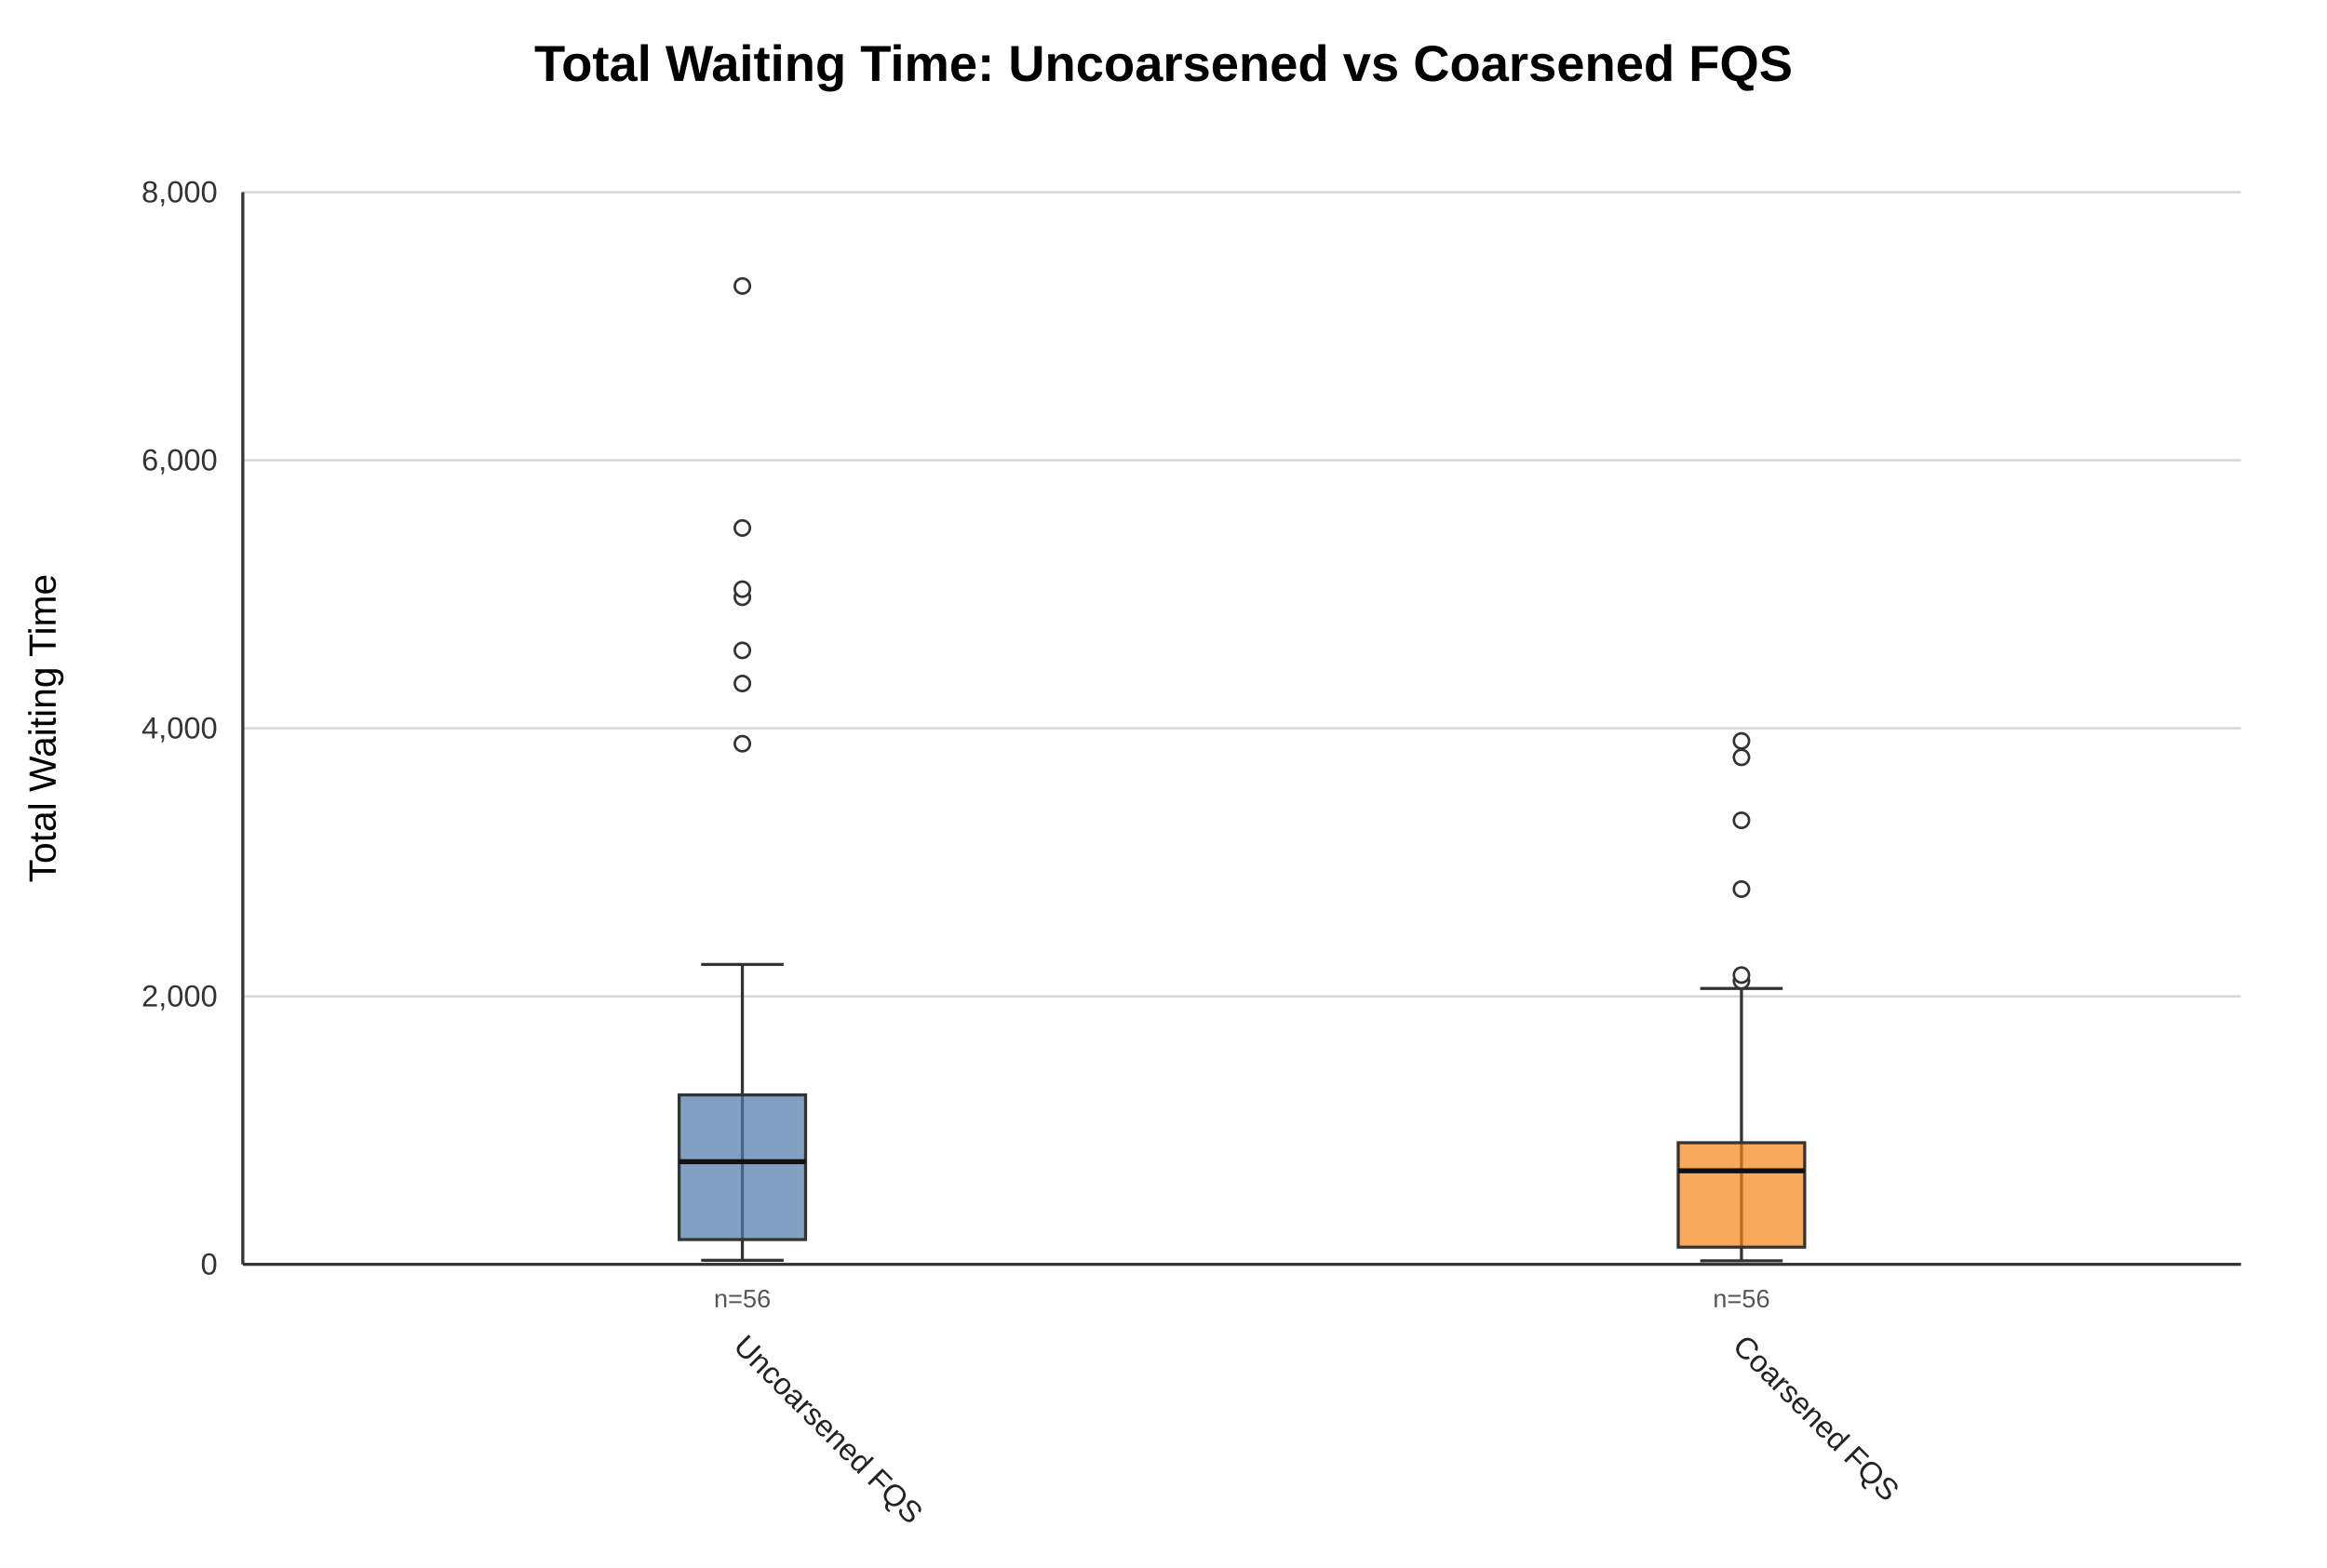
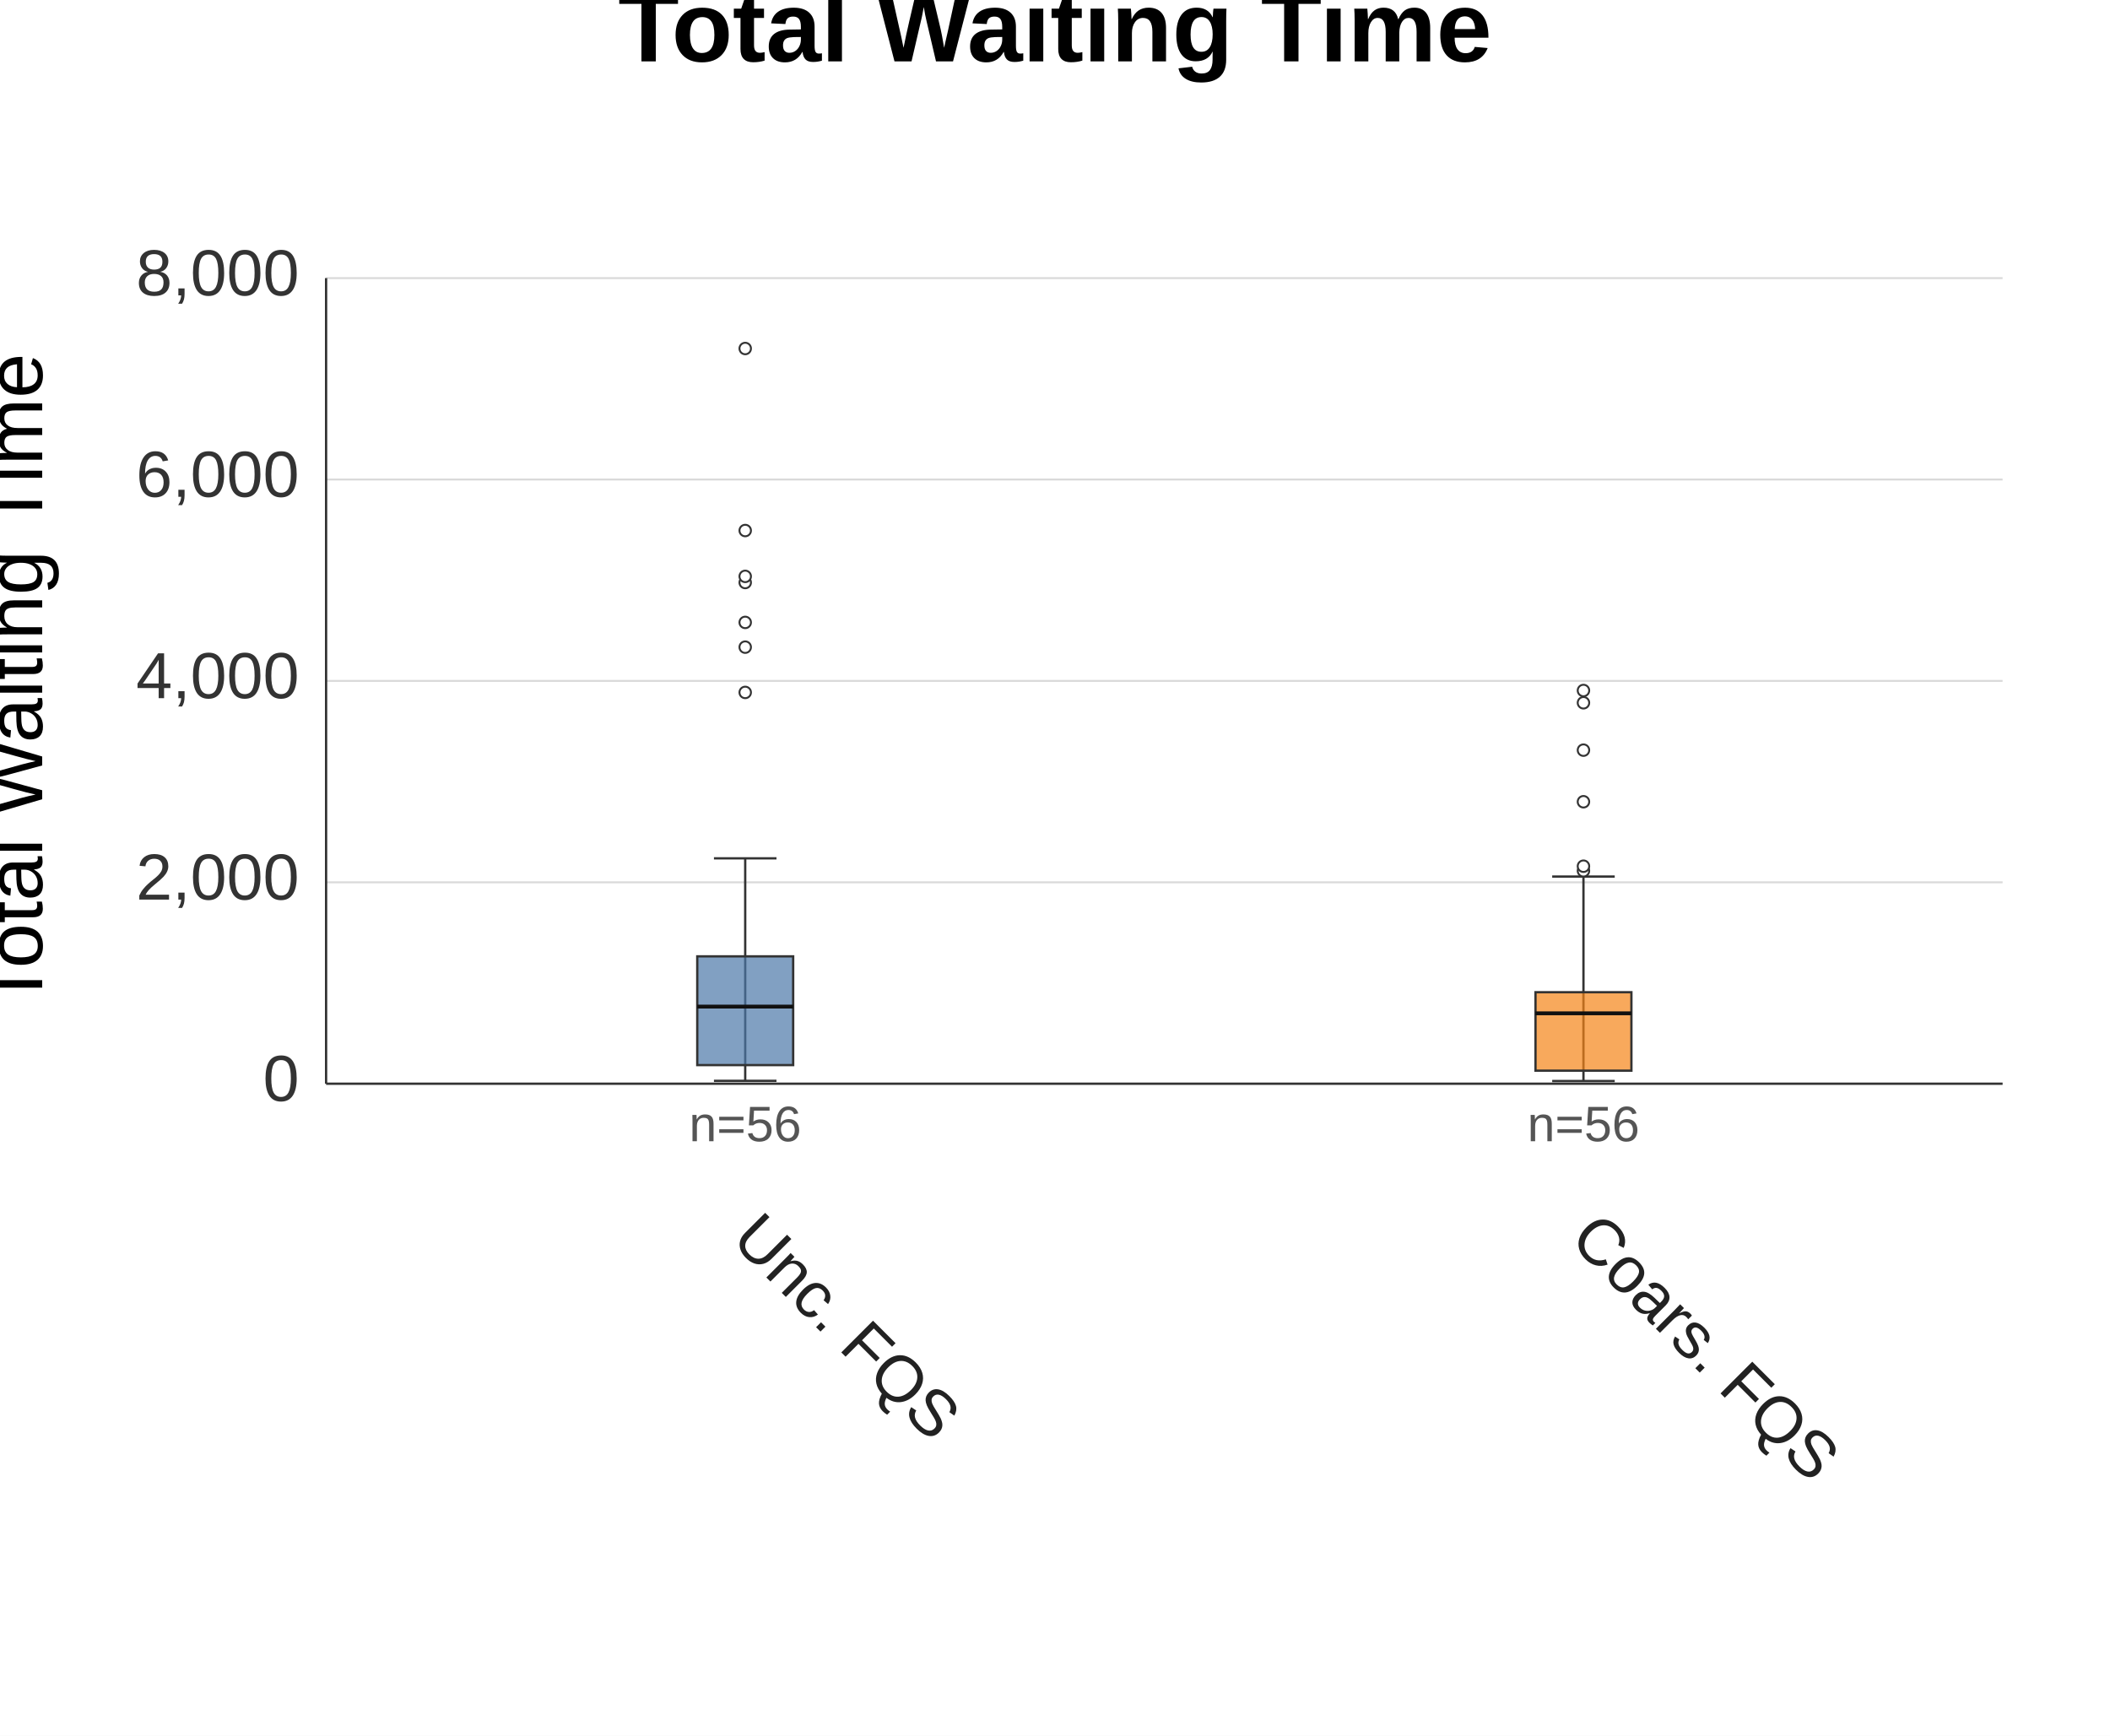
- <svg xmlns="http://www.w3.org/2000/svg" width="920" height="620" viewBox="0 0 920 620">
-   <rect x="0" y="0" width="920" height="620" fill="#ffffff" />
-   <text x="460.0" y="32" text-anchor="middle" font-family="Arial, sans-serif" font-size="20" font-weight="700">Total Waiting Time: Uncoarsened vs Coarsened FQS</text>
-   <text transform="translate(22 288.0) rotate(-90)" text-anchor="middle" font-family="Arial, sans-serif" font-size="15">Total Waiting Time</text>
-   <line x1="96" y1="500.0" x2="886" y2="500.0" stroke="#d9d9d9" stroke-width="1" />
-   <text x="86" y="504.0" text-anchor="end" font-family="Arial, sans-serif" font-size="12" fill="#333333">0</text>
-   <line x1="96" y1="394.0" x2="886" y2="394.0" stroke="#d9d9d9" stroke-width="1" />
-   <text x="86" y="398.0" text-anchor="end" font-family="Arial, sans-serif" font-size="12" fill="#333333">2,000</text>
-   <line x1="96" y1="288.0" x2="886" y2="288.0" stroke="#d9d9d9" stroke-width="1" />
-   <text x="86" y="292.0" text-anchor="end" font-family="Arial, sans-serif" font-size="12" fill="#333333">4,000</text>
-   <line x1="96" y1="182.0" x2="886" y2="182.0" stroke="#d9d9d9" stroke-width="1" />
-   <text x="86" y="186.0" text-anchor="end" font-family="Arial, sans-serif" font-size="12" fill="#333333">6,000</text>
-   <line x1="96" y1="76.0" x2="886" y2="76.0" stroke="#d9d9d9" stroke-width="1" />
-   <text x="86" y="80.0" text-anchor="end" font-family="Arial, sans-serif" font-size="12" fill="#333333">8,000</text>
-   <line x1="96" y1="76" x2="96" y2="500" stroke="#333333" stroke-width="1.2" />
-   <line x1="96" y1="500" x2="886" y2="500" stroke="#333333" stroke-width="1.2" />
-   <line x1="293.5" y1="381.4" x2="293.5" y2="498.4" stroke="#333333" stroke-width="1.2" />
-   <line x1="277.2" y1="381.4" x2="309.8" y2="381.4" stroke="#333333" stroke-width="1.2" />
-   <line x1="277.2" y1="498.4" x2="309.8" y2="498.4" stroke="#333333" stroke-width="1.2" />
-   <rect x="268.5" y="433.0" width="50.0" height="57.2" fill="#4C78A8" fill-opacity="0.70" stroke="#333333" stroke-width="1.2" />
-   <line x1="268.5" y1="459.4" x2="318.5" y2="459.4" stroke="#111111" stroke-width="2" />
-   <circle cx="293.5" cy="294.1" r="3" fill="#ffffff" stroke="#333333" stroke-width="1" />
-   <circle cx="293.5" cy="270.3" r="3" fill="#ffffff" stroke="#333333" stroke-width="1" />
-   <circle cx="293.5" cy="257.2" r="3" fill="#ffffff" stroke="#333333" stroke-width="1" />
-   <circle cx="293.5" cy="236.2" r="3" fill="#ffffff" stroke="#333333" stroke-width="1" />
-   <circle cx="293.5" cy="233.0" r="3" fill="#ffffff" stroke="#333333" stroke-width="1" />
-   <circle cx="293.5" cy="208.8" r="3" fill="#ffffff" stroke="#333333" stroke-width="1" />
-   <circle cx="293.5" cy="113.1" r="3" fill="#ffffff" stroke="#333333" stroke-width="1" />
-   <text x="293.5" y="517" text-anchor="middle" font-family="Arial, sans-serif" font-size="10" fill="#555555">n=56</text>
-   <text transform="translate(289.5 533) rotate(45)" text-anchor="start" font-family="Arial, sans-serif" font-size="12" fill="#222222">Uncoarsened FQS</text>
-   <line x1="688.5" y1="390.9" x2="688.5" y2="498.6" stroke="#333333" stroke-width="1.2" />
-   <line x1="672.2" y1="390.9" x2="704.8" y2="390.9" stroke="#333333" stroke-width="1.2" />
-   <line x1="672.2" y1="498.6" x2="704.8" y2="498.6" stroke="#333333" stroke-width="1.2" />
-   <rect x="663.5" y="451.9" width="50.0" height="41.3" fill="#F58518" fill-opacity="0.70" stroke="#333333" stroke-width="1.2" />
-   <line x1="663.5" y1="463.0" x2="713.5" y2="463.0" stroke="#111111" stroke-width="2" />
-   <circle cx="688.5" cy="387.9" r="3" fill="#ffffff" stroke="#333333" stroke-width="1" />
-   <circle cx="688.5" cy="385.6" r="3" fill="#ffffff" stroke="#333333" stroke-width="1" />
-   <circle cx="688.5" cy="351.6" r="3" fill="#ffffff" stroke="#333333" stroke-width="1" />
-   <circle cx="688.5" cy="324.4" r="3" fill="#ffffff" stroke="#333333" stroke-width="1" />
-   <circle cx="688.5" cy="299.5" r="3" fill="#ffffff" stroke="#333333" stroke-width="1" />
-   <circle cx="688.5" cy="293.0" r="3" fill="#ffffff" stroke="#333333" stroke-width="1" />
-   <text x="688.5" y="517" text-anchor="middle" font-family="Arial, sans-serif" font-size="10" fill="#555555">n=56</text>
-   <text transform="translate(684.5 533) rotate(45)" text-anchor="start" font-family="Arial, sans-serif" font-size="12" fill="#222222">Coarsened FQS</text>
+ <svg xmlns="http://www.w3.org/2000/svg" width="1100" height="905" viewBox="0 0 1100 905">
+   <rect x="0" y="0" width="1100" height="905" fill="#ffffff" />
+   <text x="550.0" y="32" text-anchor="middle" font-family="Arial, sans-serif" font-size="52" font-weight="700">Total Waiting Time</text>
+   <text transform="translate(22 355.0) rotate(-90)" text-anchor="middle" font-family="Arial, sans-serif" font-size="42">Total Waiting Time</text>
+   <line x1="170" y1="565.0" x2="1044" y2="565.0" stroke="#d9d9d9" stroke-width="1" />
+   <text x="156" y="574.0" text-anchor="end" font-family="Arial, sans-serif" font-size="34" fill="#333333">0</text>
+   <line x1="170" y1="460.0" x2="1044" y2="460.0" stroke="#d9d9d9" stroke-width="1" />
+   <text x="156" y="469.0" text-anchor="end" font-family="Arial, sans-serif" font-size="34" fill="#333333">2,000</text>
+   <line x1="170" y1="355.0" x2="1044" y2="355.0" stroke="#d9d9d9" stroke-width="1" />
+   <text x="156" y="364.0" text-anchor="end" font-family="Arial, sans-serif" font-size="34" fill="#333333">4,000</text>
+   <line x1="170" y1="250.0" x2="1044" y2="250.0" stroke="#d9d9d9" stroke-width="1" />
+   <text x="156" y="259.0" text-anchor="end" font-family="Arial, sans-serif" font-size="34" fill="#333333">6,000</text>
+   <line x1="170" y1="145.0" x2="1044" y2="145.0" stroke="#d9d9d9" stroke-width="1" />
+   <text x="156" y="154.0" text-anchor="end" font-family="Arial, sans-serif" font-size="34" fill="#333333">8,000</text>
+   <line x1="170" y1="145" x2="170" y2="565" stroke="#333333" stroke-width="1.2" />
+   <line x1="170" y1="565" x2="1044" y2="565" stroke="#333333" stroke-width="1.2" />
+   <line x1="388.5" y1="447.5" x2="388.5" y2="563.5" stroke="#333333" stroke-width="1.2" />
+   <line x1="372.2" y1="447.5" x2="404.8" y2="447.5" stroke="#333333" stroke-width="1.2" />
+   <line x1="372.2" y1="563.5" x2="404.8" y2="563.5" stroke="#333333" stroke-width="1.2" />
+   <rect x="363.5" y="498.6" width="50.0" height="56.7" fill="#4C78A8" fill-opacity="0.70" stroke="#333333" stroke-width="1.2" />
+   <line x1="363.5" y1="524.8" x2="413.5" y2="524.8" stroke="#111111" stroke-width="2" />
+   <circle cx="388.5" cy="361.0" r="3" fill="#ffffff" stroke="#333333" stroke-width="1" />
+   <circle cx="388.5" cy="337.4" r="3" fill="#ffffff" stroke="#333333" stroke-width="1" />
+   <circle cx="388.5" cy="324.5" r="3" fill="#ffffff" stroke="#333333" stroke-width="1" />
+   <circle cx="388.5" cy="303.7" r="3" fill="#ffffff" stroke="#333333" stroke-width="1" />
+   <circle cx="388.5" cy="300.5" r="3" fill="#ffffff" stroke="#333333" stroke-width="1" />
+   <circle cx="388.5" cy="276.6" r="3" fill="#ffffff" stroke="#333333" stroke-width="1" />
+   <circle cx="388.5" cy="181.7" r="3" fill="#ffffff" stroke="#333333" stroke-width="1" />
+   <text x="388.5" y="595" text-anchor="middle" font-family="Arial, sans-serif" font-size="26" fill="#555555">n=56</text>
+   <text transform="translate(380.5 647) rotate(45)" text-anchor="start" font-family="Arial, sans-serif" font-size="34" fill="#222222">Unc. FQS</text>
+   <line x1="825.5" y1="457.0" x2="825.5" y2="563.6" stroke="#333333" stroke-width="1.2" />
+   <line x1="809.2" y1="457.0" x2="841.8" y2="457.0" stroke="#333333" stroke-width="1.2" />
+   <line x1="809.2" y1="563.6" x2="841.8" y2="563.6" stroke="#333333" stroke-width="1.2" />
+   <rect x="800.5" y="517.3" width="50.0" height="40.9" fill="#F58518" fill-opacity="0.70" stroke="#333333" stroke-width="1.2" />
+   <line x1="800.5" y1="528.3" x2="850.5" y2="528.3" stroke="#111111" stroke-width="2" />
+   <circle cx="825.5" cy="454.0" r="3" fill="#ffffff" stroke="#333333" stroke-width="1" />
+   <circle cx="825.5" cy="451.6" r="3" fill="#ffffff" stroke="#333333" stroke-width="1" />
+   <circle cx="825.5" cy="418.0" r="3" fill="#ffffff" stroke="#333333" stroke-width="1" />
+   <circle cx="825.5" cy="391.1" r="3" fill="#ffffff" stroke="#333333" stroke-width="1" />
+   <circle cx="825.5" cy="366.4" r="3" fill="#ffffff" stroke="#333333" stroke-width="1" />
+   <circle cx="825.5" cy="360.0" r="3" fill="#ffffff" stroke="#333333" stroke-width="1" />
+   <text x="825.5" y="595" text-anchor="middle" font-family="Arial, sans-serif" font-size="26" fill="#555555">n=56</text>
+   <text transform="translate(817.5 647) rotate(45)" text-anchor="start" font-family="Arial, sans-serif" font-size="34" fill="#222222">Coars. FQS</text>
</svg>
